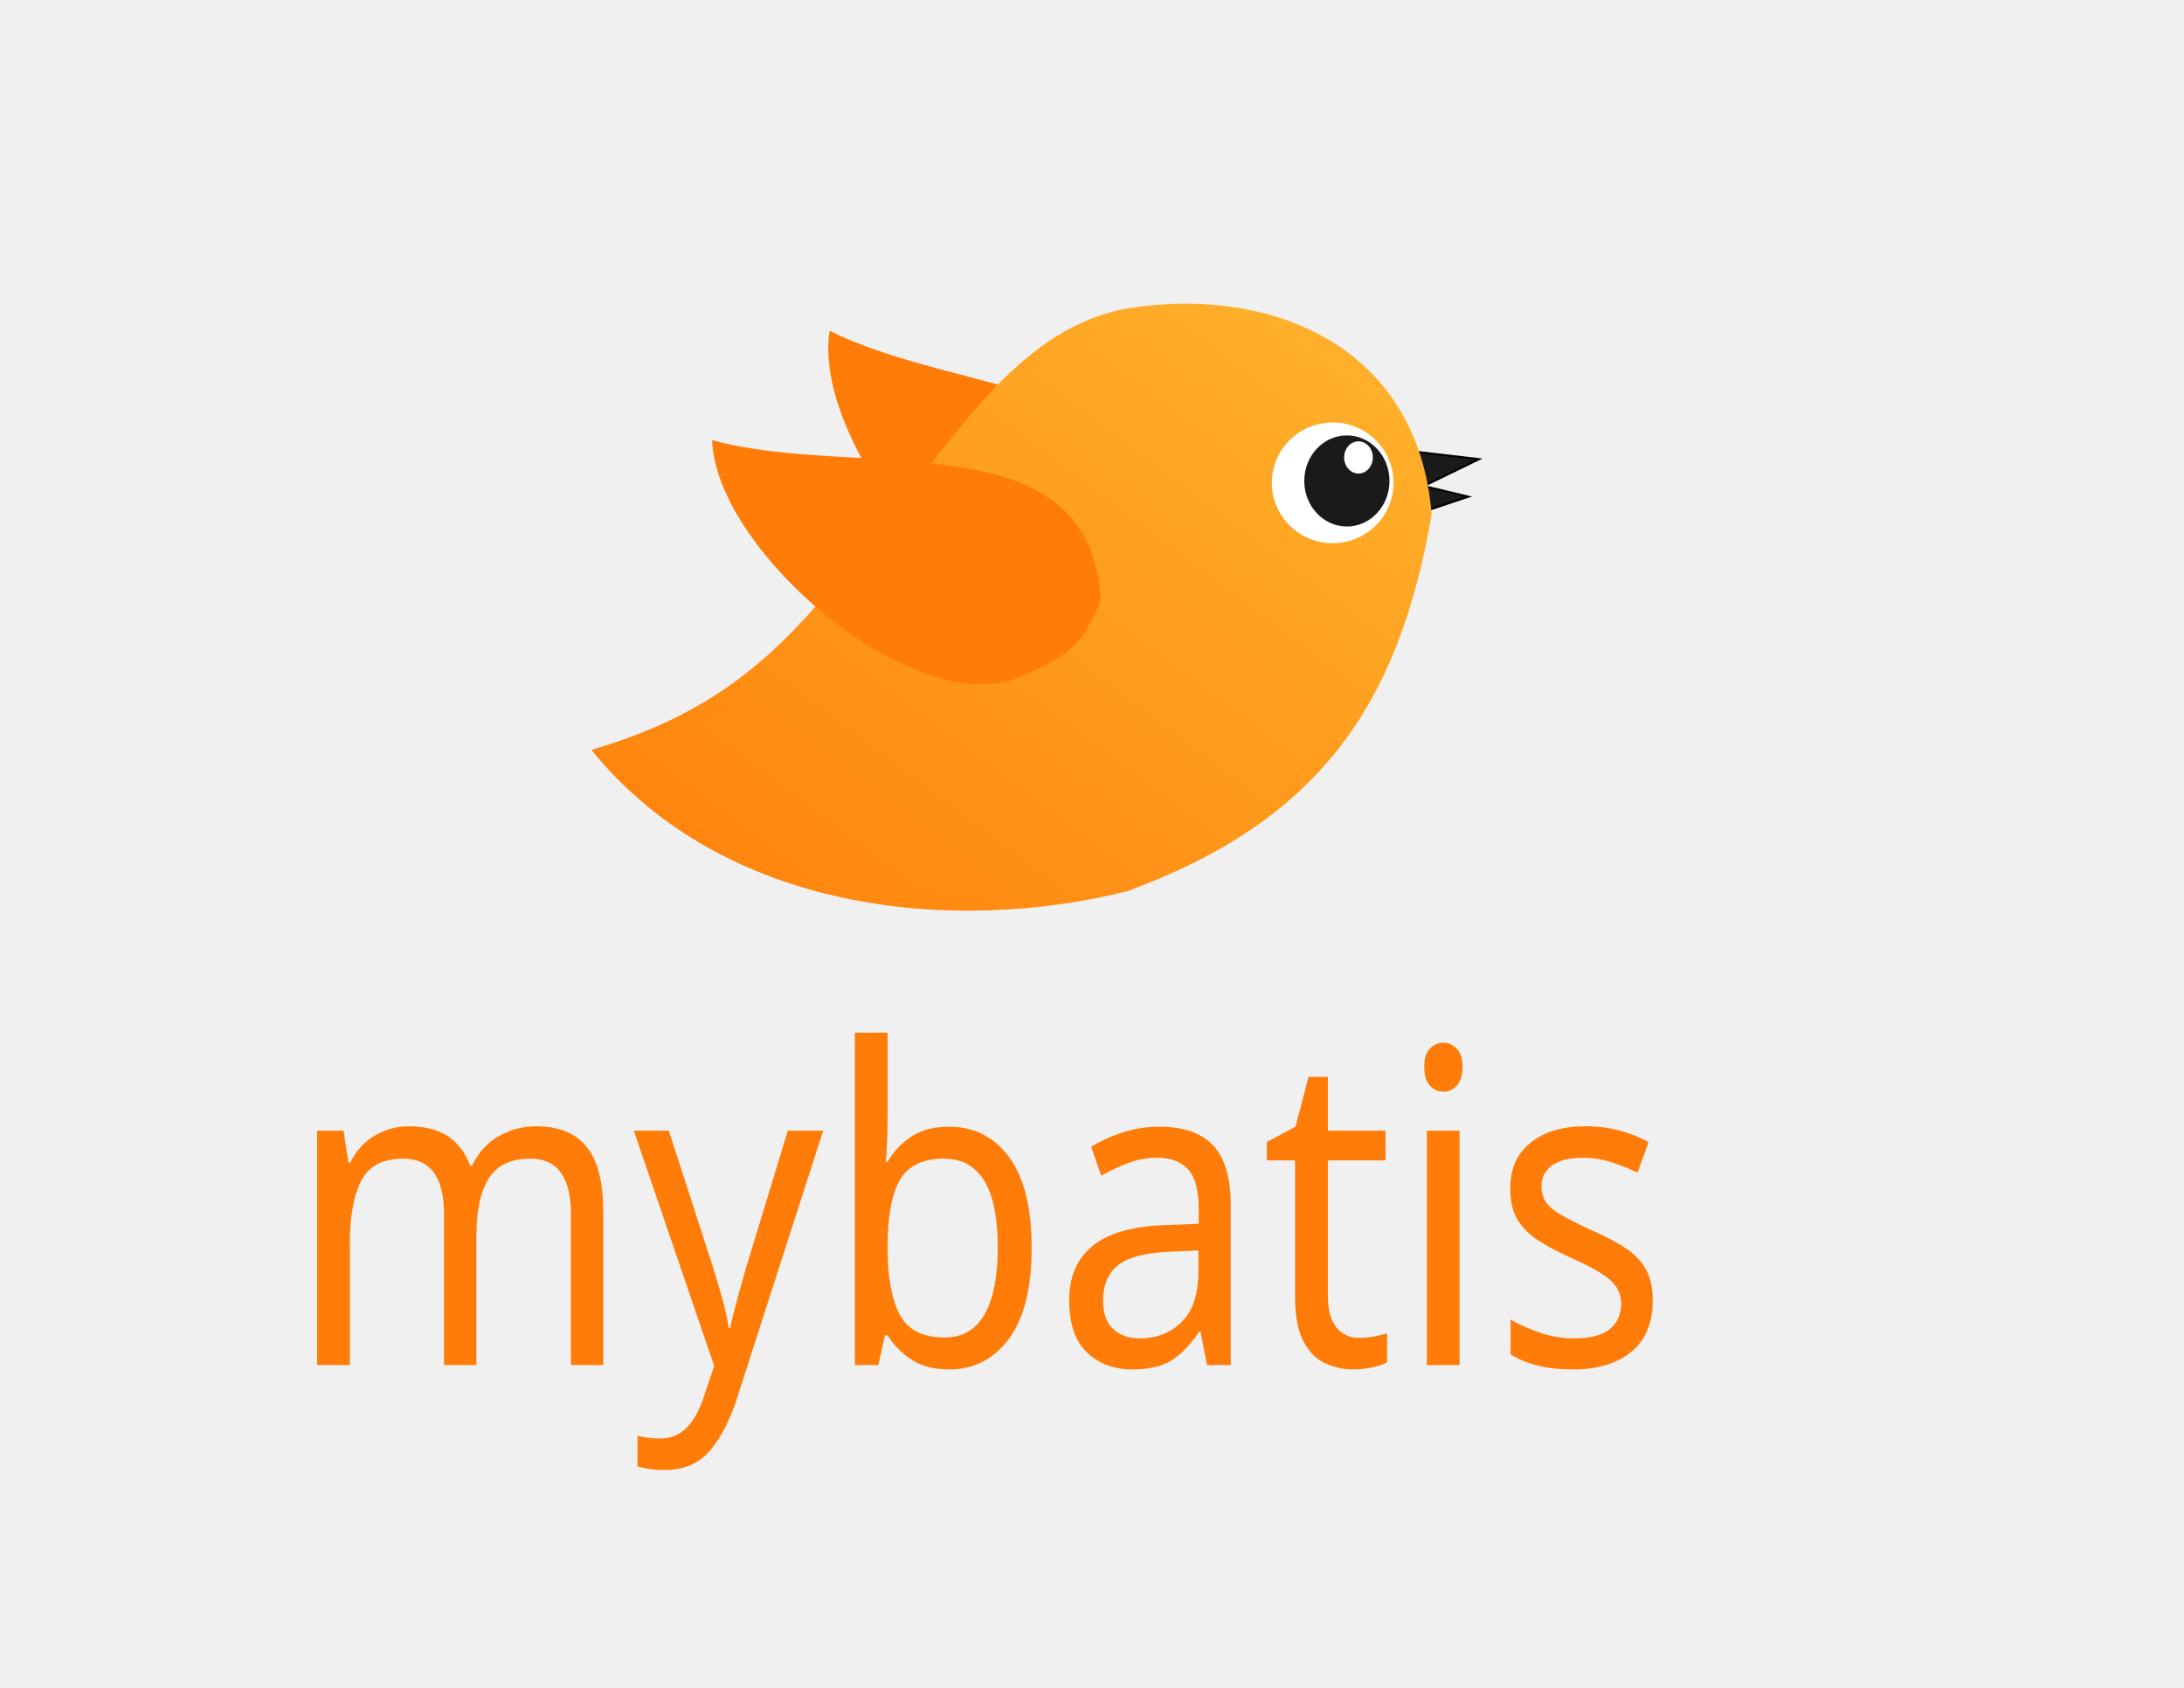
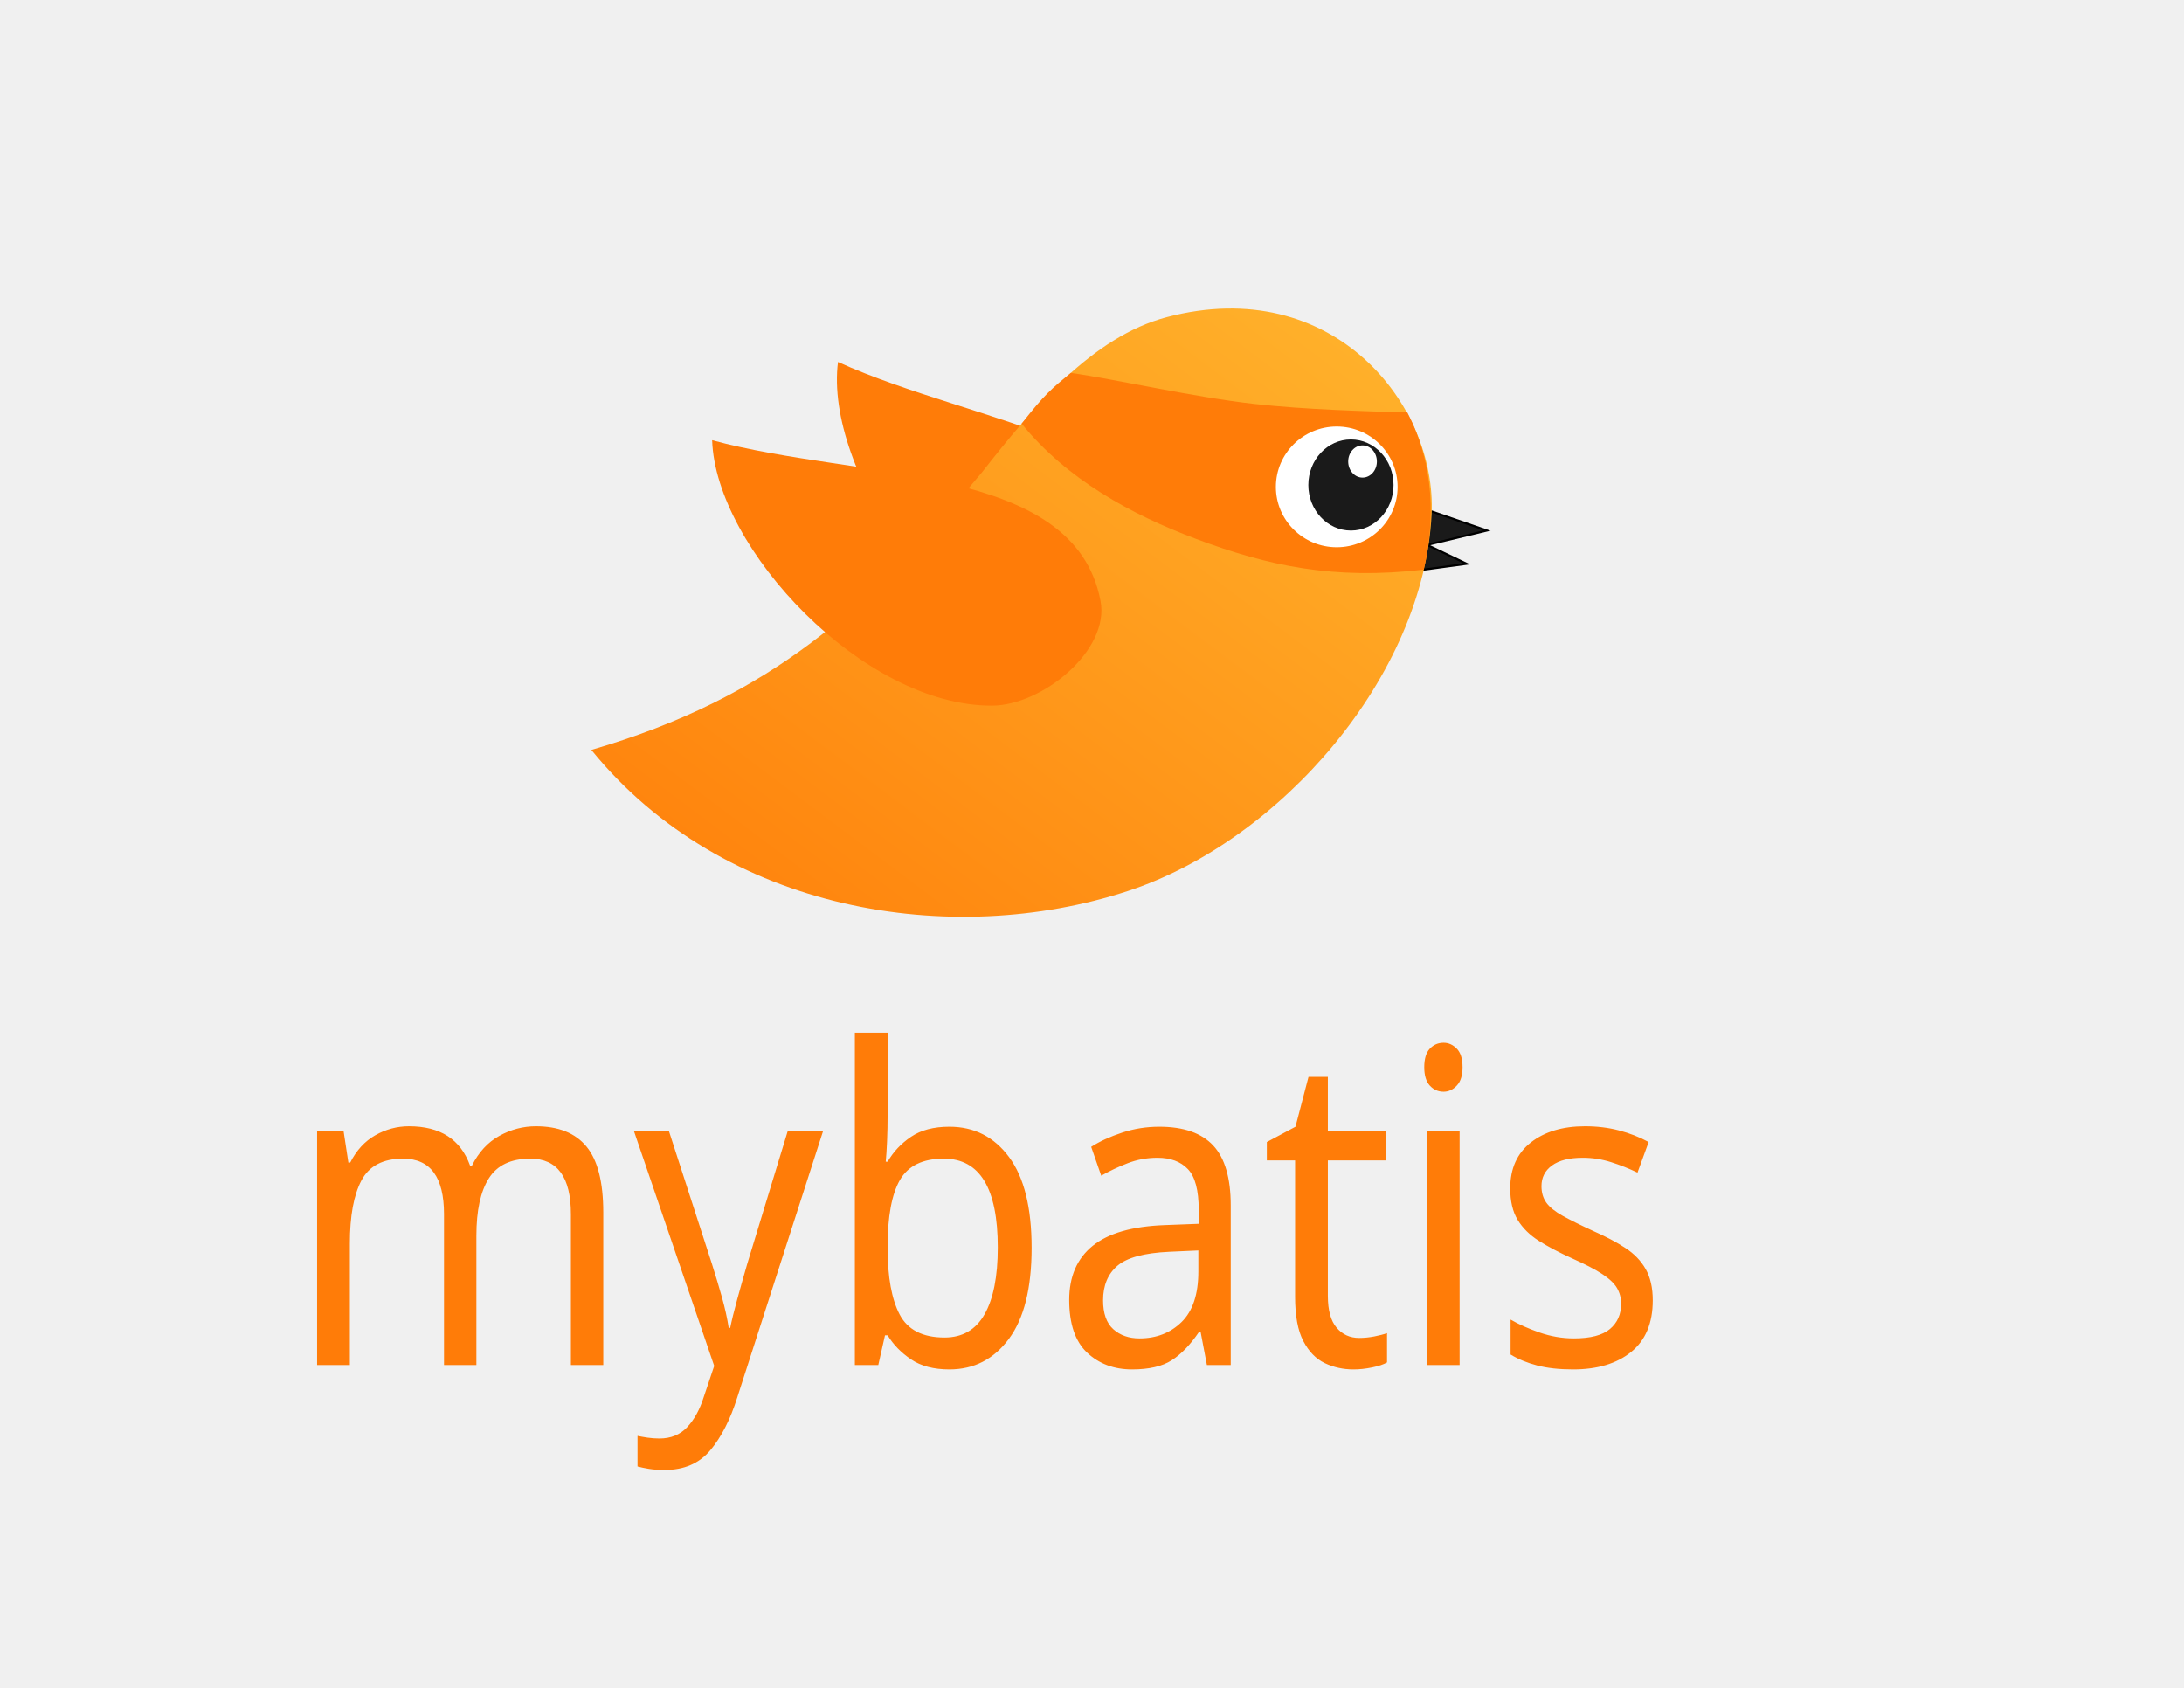
<svg xmlns="http://www.w3.org/2000/svg" xmlns:xlink="http://www.w3.org/1999/xlink" width="792pt" height="612pt" id="svg2" version="1.0">
  <defs id="defs4">
    <linearGradient id="linearGradient3038">
      <stop style="stop-color:#ff7c08;stop-opacity:1;" offset="0" id="stop3040" />
      <stop style="stop-color:#ffb02a;stop-opacity:1;" offset="1" id="stop3042" />
    </linearGradient>
    <linearGradient id="linearGradient3038-2">
      <stop style="stop-color:#6ad427;stop-opacity:1;" offset="0" id="stop3040-7" />
      <stop style="stop-color:#fff8cb;stop-opacity:1;" offset="1" id="stop3042-0" />
    </linearGradient>
    <filter id="filter3032" width="1.5" height="1.5" x="-.25" y="-.25">
      <feGaussianBlur id="feGaussianBlur3034" in="SourceAlpha" stdDeviation="2" result="blur" />
      <feColorMatrix id="feColorMatrix3036" result="bluralpha" type="matrix" values="1 0 0 0 0 0 1 0 0 0 0 0 1 0 0 0 0 0 0.5 0 " />
      <feOffset id="feOffset3038" in="bluralpha" dx="4" dy="4" result="offsetBlur" />
      <feMerge id="feMerge3040">
        <feMergeNode id="feMergeNode3042" in="offsetBlur" />
        <feMergeNode id="feMergeNode3044" in="SourceGraphic" />
      </feMerge>
    </filter>
    <filter id="filter3937" width="1.5" height="1.5" x="-.25" y="-.25">
      <feGaussianBlur id="feGaussianBlur3939" in="SourceAlpha" stdDeviation="2" result="blur" />
      <feColorMatrix id="feColorMatrix3941" result="bluralpha" type="matrix" values="1 0 0 0 0 0 1 0 0 0 0 0 1 0 0 0 0 0 0.5 0 " />
      <feOffset id="feOffset3943" in="bluralpha" dx="4" dy="4" result="offsetBlur" />
      <feMerge id="feMerge3945">
        <feMergeNode id="feMergeNode3947" in="offsetBlur" />
        <feMergeNode id="feMergeNode3949" in="SourceGraphic" />
      </feMerge>
    </filter>
    <linearGradient xlink:href="#linearGradient3038" id="linearGradient3104" x1="346.866" y1="517.661" x2="625.378" y2="146.688" gradientUnits="userSpaceOnUse" />
  </defs>
  <g id="layer1">
-     <path style="fill:#1a1a1a;stroke:#000000;stroke-width:1px;stroke-linecap:butt;stroke-linejoin:miter;stroke-opacity:1" d="m 683.477,218.305 c 31.632,3.678 31.632,3.678 31.632,3.678 l -26.728,12.996 21.579,5.149 -20.598,6.866 z" id="path3014" />
-     <path style="fill:#ff7c08;fill-opacity:1;stroke-width:6;stroke-miterlimit:4;stroke-dasharray:none" d="m 401.185,159.942 c -8.649,51.652 65.17,147.263 118.908,142.33 28.394,-5.55 36.1,-8.605 49.86,-29.054 13.608,-87.777 -102.819,-80.228 -168.767,-113.276 z" id="path3057-9" />
-     <path style="fill:url(#linearGradient3104);fill-opacity:1;stroke:none" d="m 285.921,362.542 c 63.856,78.698 175.367,89.452 259.456,68.214 92.739,-34.244 130.937,-89.983 146.822,-181.946 -6.268,-80.857 -76.631,-111.02 -147.409,-99.674 -41.391,7.658 -69.075,42.396 -93.562,73.654 -54.496,65.503 -78.515,114.512 -165.306,139.751 z" id="path3055" />
+     <path style="fill:#1a1a1a;stroke:#000000;stroke-width:1px;stroke-linecap:butt;stroke-linejoin:miter;stroke-opacity:1" d="m 688.85,246.104 c 30.103,10.39 30.103,10.39 30.103,10.39 l -28.896,6.948 19.082,9.127 -20.706,2.818 z" id="path3014" />
+     <path style="fill:#ff7c08;fill-opacity:1;stroke-width:6;stroke-miterlimit:4;stroke-dasharray:none" d="m 405.187,175 c -6.692,51.941 51.629,138.646 113.035,148.348 23.995,3.791 60.531,-17.242 59.888,-41.526 -1.792,-67.729 -105.775,-76.288 -172.924,-106.823 z" id="path3057-6" />
+     <path style="fill:url(#linearGradient3104);fill-opacity:1;stroke:none" d="m 285.921,362.542 c 63.856,78.698 174.497,96.121 259.456,68.214 74.04,-24.32 142.935,-104.11 146.822,-181.946 2.662,-53.306 -47.716,-116.584 -127.989,-95.513 -36.058,9.465 -64.914,43.783 -89.401,75.041 -54.496,65.503 -102.096,108.963 -188.887,134.203 z" id="path3055" />
    <g id="Beak" transform="matrix(-0.4865093,0,0,0.5435717,657.696,211.4648)" style="stroke-width:11.667;stroke-miterlimit:4;stroke-dasharray:none;fill:#ff6600;stroke:none" />
-     <path style="fill:#ff7c08;fill-opacity:1;stroke-width:6;stroke-miterlimit:4;stroke-dasharray:none" d="m 344.326,212.823 c 1.714,52.343 92.947,131.508 144.655,116.068 26.74,-11.044 33.692,-15.559 43.146,-38.321 C 528.147,201.833 415.499,232.207 344.326,212.823 z" id="path3057" />
+     <path style="fill:#ff7c08;fill-opacity:1;stroke-width:6;stroke-miterlimit:4;stroke-dasharray:none" d="m 344.326,212.823 c 1.714,52.343 73.169,128.587 135.337,128.328 24.292,-0.101 56.988,-26.715 52.464,-50.582 C 519.51,224.002 415.499,232.207 344.326,212.823 z" id="path3057" />
    <g id="g3834" transform="translate(9.808425,-1.961685)" />
+     <path style="fill:#ff7c08;fill-opacity:1;stroke:none" d="m 517.769,180.284 c 21.392,2.986 58.998,11.673 88.847,15.014 24.499,2.742 53.568,3.525 73.841,4.106 13.42,25.869 13.277,52.733 7.974,75.984 -43.545,5.089 -75.435,-1.84 -110.111,-14.849 -31.547,-11.835 -62.575,-28.848 -84.341,-55.714 11.001,-14.109 14.655,-17.094 23.79,-24.541 z" id="path3038" />
    <g id="g3044" transform="translate(-41.1954,30.40613)">
-       <g transform="matrix(2,0,0,2.245283,-563.0472,-142.0517)" id="g3016">
+       <g transform="matrix(2,0,0,2.245283,-561.0855,-140.0901)" id="g3016">
        <path style="fill:#ffffff;fill-opacity:1;fill-rule:nonzero;stroke:none" id="path3012" d="m 637.548,191.697 c 0,6.23 -5.27,11.28 -11.77,11.28 -6.5,0 -11.77,-5.05 -11.77,-11.28 0,-6.23 5.27,-11.28 11.77,-11.28 6.5,0 11.77,5.05 11.77,11.28 z" transform="matrix(1.25,0,0,1.152174,-157.9157,-67.179)" />
        <path style="fill:#1a1a1a;fill-opacity:1;fill-rule:nonzero;stroke:none" id="path3797" d="m 626.759,234.364 c 0,5.417 -4.611,9.808 -10.299,9.808 -5.688,0 -10.299,-4.391 -10.299,-9.808 0,-5.417 4.611,-9.808 10.299,-9.808 5.688,0 10.299,4.391 10.299,9.808 z" transform="translate(11.27969,-81.08026)" />
        <path style="fill:#ffffff;fill-opacity:1;fill-rule:nonzero;stroke:none" id="path3801" d="m 624.205,230.612 c 0,1.915 -1.553,3.468 -3.468,3.468 -1.915,0 -3.468,-1.553 -3.468,-3.468 0,-1.915 1.553,-3.468 3.468,-3.468 1.915,0 3.468,1.553 3.468,3.468 z" transform="translate(9.808429,-82.3908)" />
      </g>
    </g>
    <text xml:space="preserve" style="font-size:195.045px;font-style:normal;font-variant:normal;font-weight:normal;font-stretch:normal;text-align:start;line-height:125%;letter-spacing:0px;word-spacing:0px;writing-mode:lr-tb;text-anchor:start;fill:#ff7c08;fill-opacity:1;stroke:none;font-family:Purisa;-inkscape-font-specification:Purisa" x="149.614" y="608.831" id="text3822" transform="scale(0.9225588,1.083942)">
      <tspan id="tspan3826" x="149.614" y="608.831">mybatis</tspan>
    </text>
  </g>
</svg>
